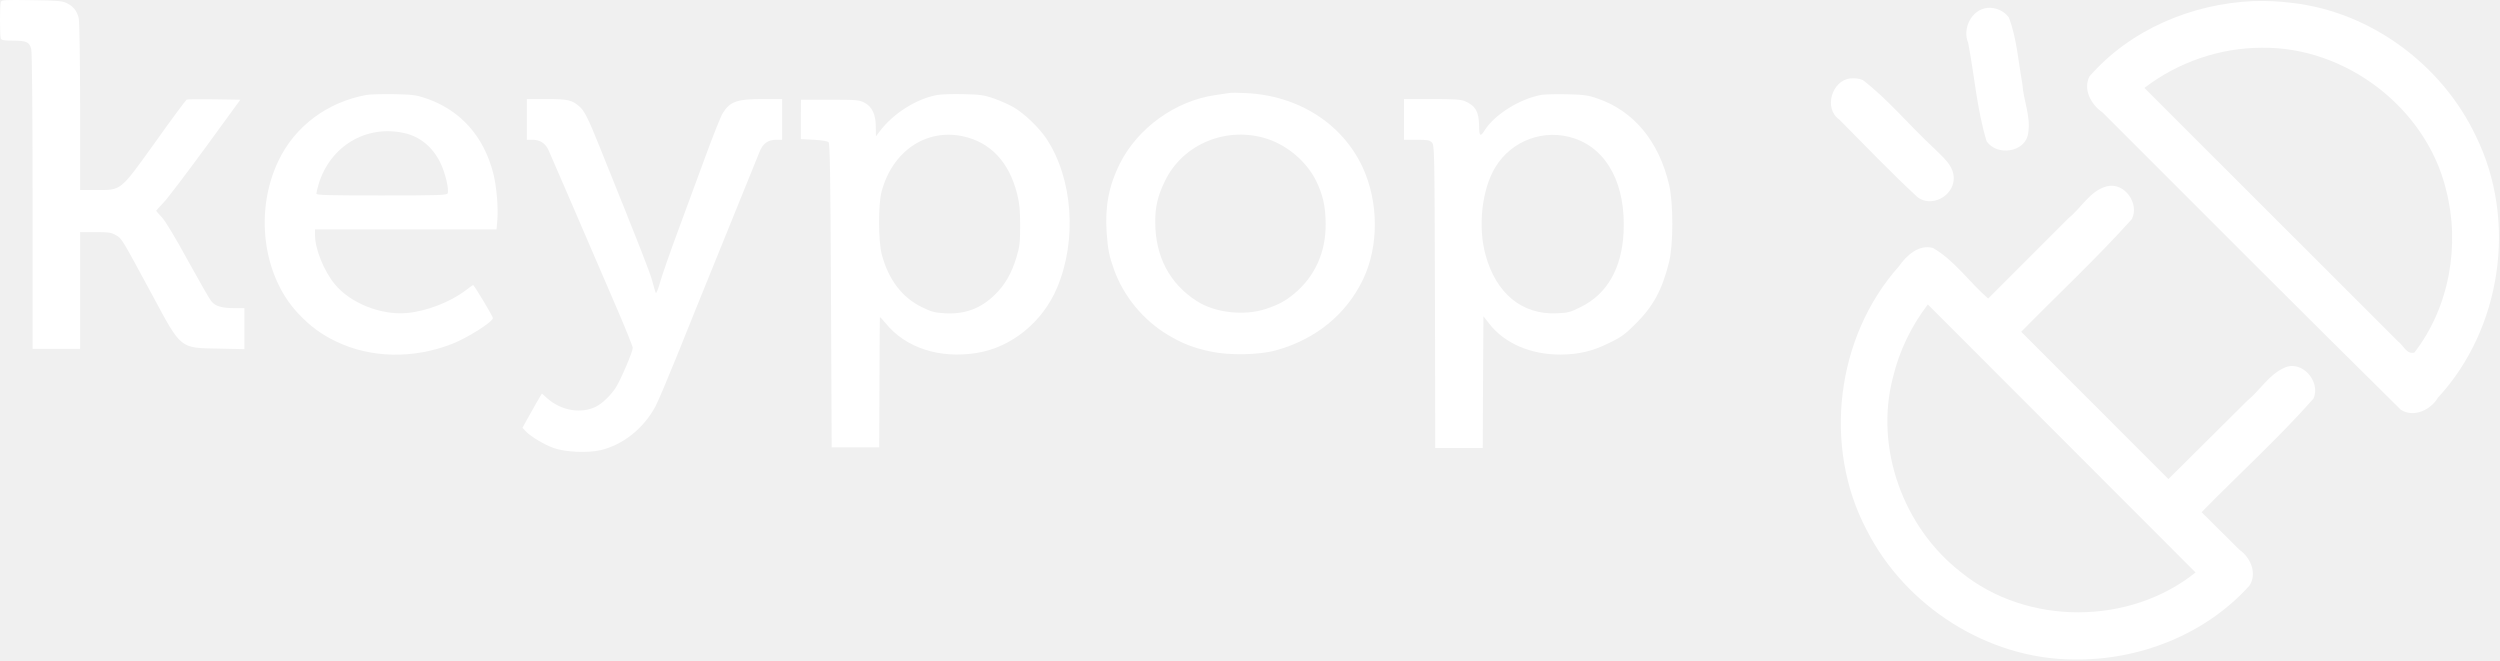
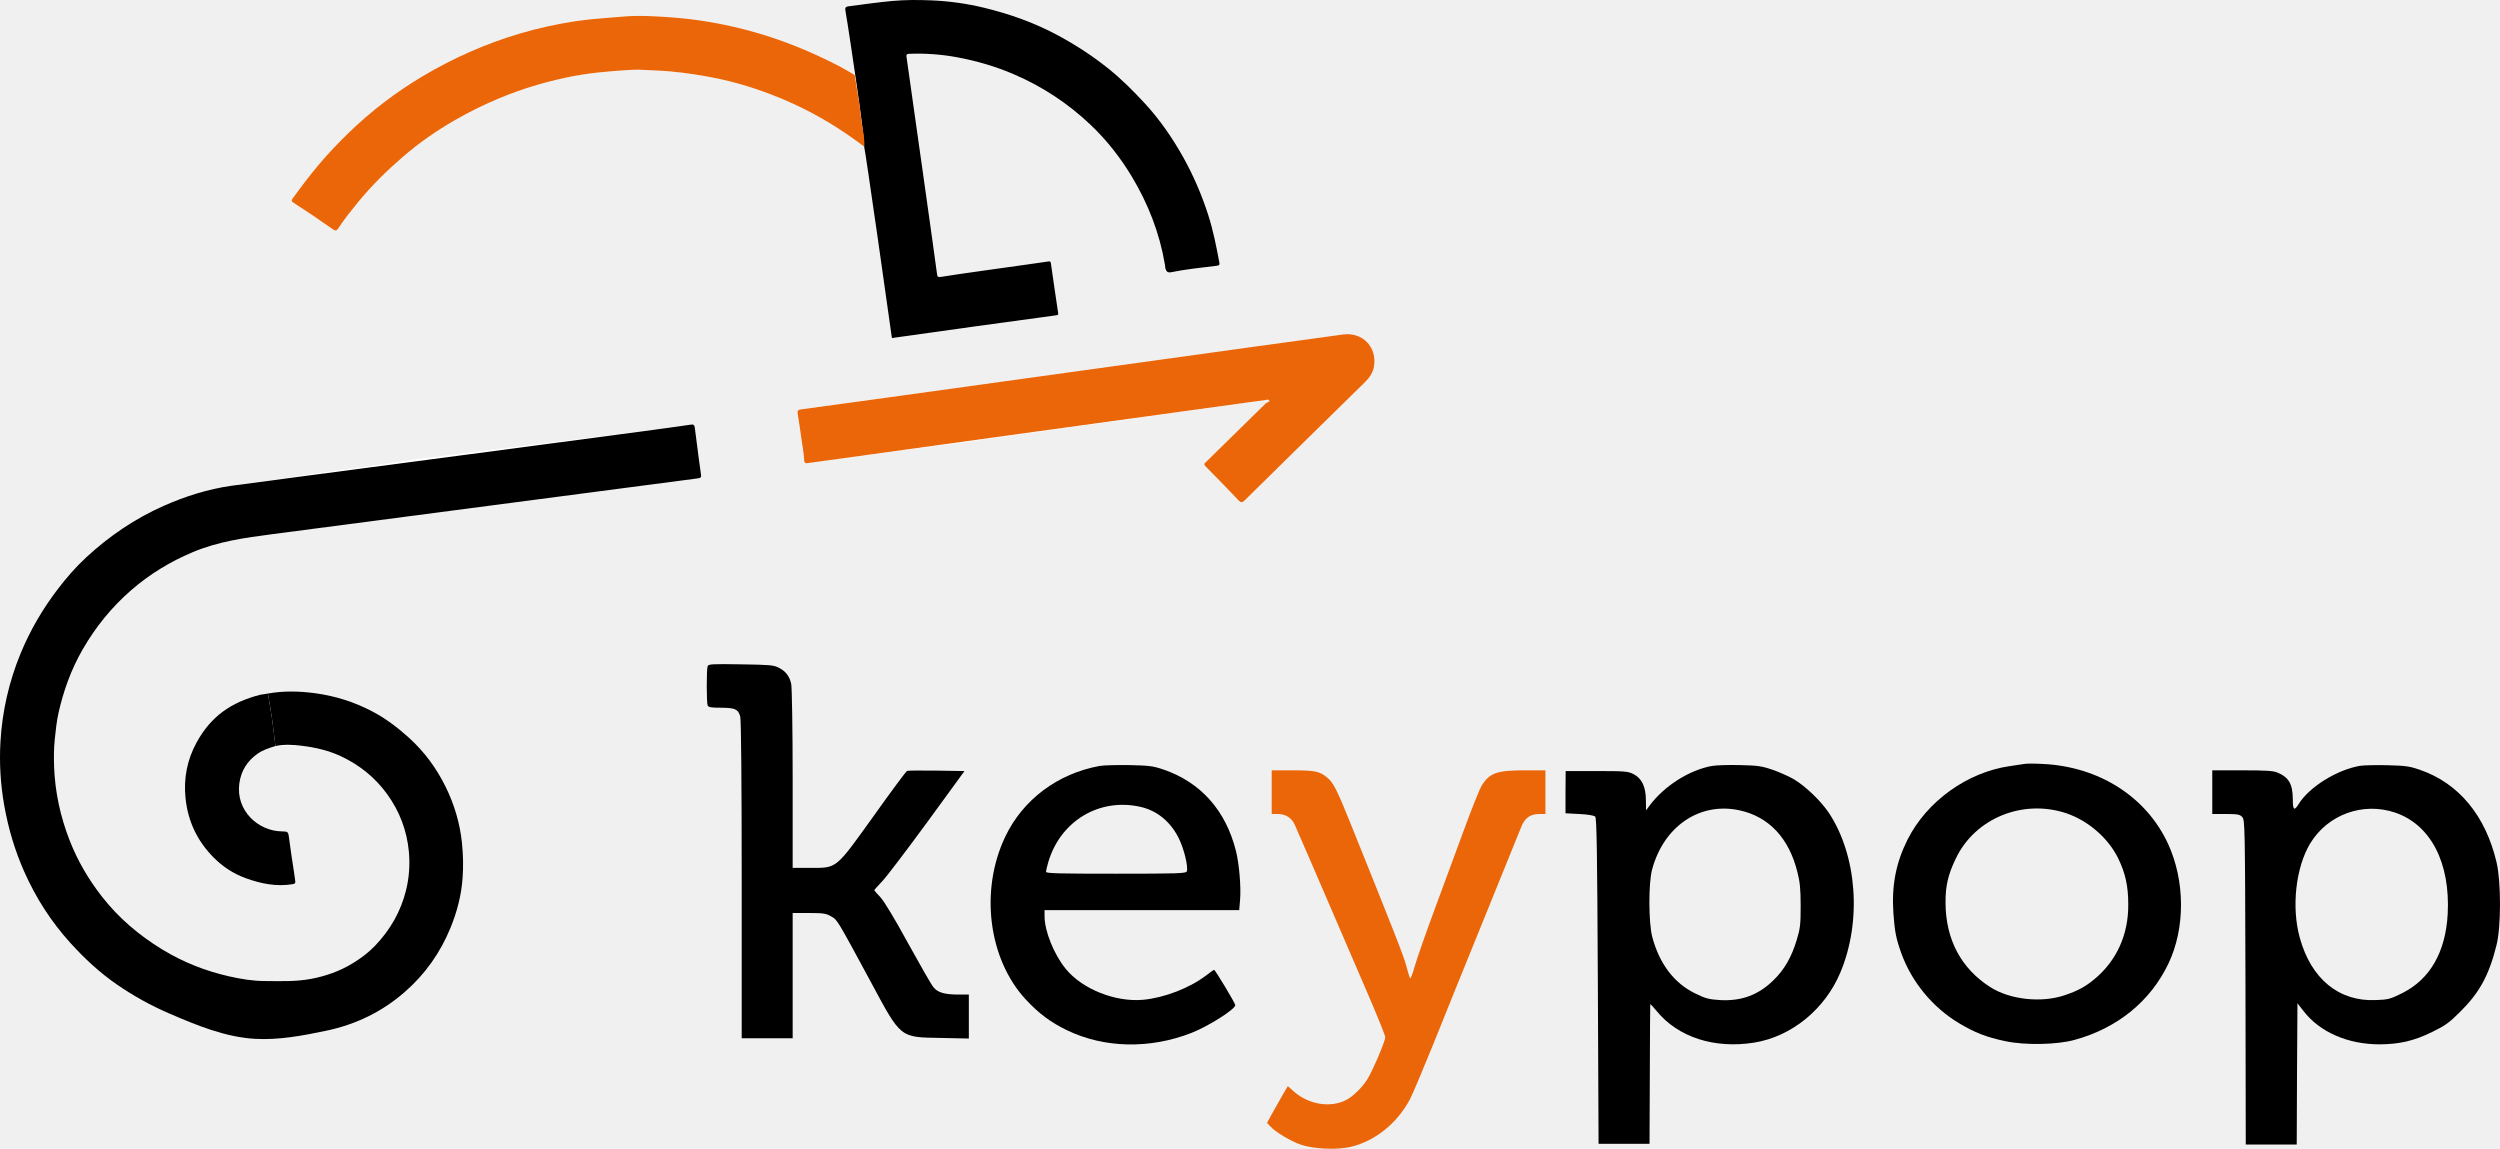
- <svg xmlns="http://www.w3.org/2000/svg" xmlns:xlink="http://www.w3.org/1999/xlink" version="1.0" width="3885.758pt" height="1026.594pt" viewBox="-1 0 3885.757 1026.594" preserveAspectRatio="xMidYMid" id="svg8">
-   <defs id="defs12">
-     <color-profile name="_09D5" xlink:href="../../../../../Windows/system32/spool/drivers/color/Dell_Inspiron_16_Plus_7620_3K_BOE09D5.icm" id="color-profile600" />
-   </defs>
-   <g transform="matrix(0.1,0,0,-0.1,-805.6957,1009.21)" fill="#000000" stroke="none" id="g6">
-     <g id="g30" style="fill:#ffffff;fill-opacity:1;stroke:none;stroke-opacity:1" transform="matrix(10.53155,0,0,-10.53155,19216.504,16078.331)">
-       <g id="g7520" transform="matrix(0.2003966,0,0,-0.2003966,-1168.794,1405.939)" style="fill:#ffffff;fill-opacity:1;stroke-width:0.541">
-         <path d="m 546,4165 c -8,-21 -8,-248 0,-269 5,-13 23,-16 93,-16 97,-1 117,-10 131,-61 6,-21 10,-455 10,-1121 V 1610 h 175 175 v 430 430 h 113 c 97,0 117,-3 151,-23 43,-24 38,-16 271,-447 211,-393 199,-383 483,-388 l 192,-4 v 151 151 h -72 c -94,0 -141,14 -170,49 -14,15 -91,151 -174,301 -91,167 -165,290 -191,318 -24,25 -43,47 -43,49 0,2 25,29 55,61 30,31 169,215 310,407 l 255,350 -192,3 c -106,1 -197,1 -203,-2 -5,-2 -109,-141 -229,-310 -265,-369 -249,-356 -438,-356 h -118 v 613 c 0,336 -5,630 -10,651 -12,53 -38,87 -86,111 -35,18 -63,20 -260,23 -199,3 -222,2 -228,-13 z" id="path7377" style="fill:#ffffff;fill-opacity:1;stroke-width:0.541" />
-         <path d="m 9590,3494 c -14,-2 -59,-9 -100,-15 -293,-42 -570,-241 -703,-505 -80,-160 -110,-315 -97,-506 9,-128 19,-176 55,-276 71,-196 215,-371 396,-479 107,-64 188,-96 317,-123 134,-29 353,-25 474,8 295,80 523,265 647,525 116,243 115,567 -3,823 -150,324 -476,531 -864,548 -53,3 -108,3 -122,0 z m 285,-338 c 152,-51 290,-170 359,-311 49,-101 69,-189 69,-315 2,-208 -80,-388 -232,-514 -64,-53 -116,-81 -206,-111 -160,-54 -376,-30 -511,57 -199,127 -305,327 -306,578 -1,114 17,194 71,305 131,275 458,409 756,311 z" id="path7379" style="fill:#ffffff;fill-opacity:1;stroke-width:0.541" />
-         <path d="m 3238,3480 c -287,-52 -527,-231 -648,-486 -176,-369 -116,-842 143,-1120 89,-95 169,-155 281,-209 256,-124 571,-130 856,-18 117,46 299,162 300,190 0,13 -138,243 -146,243 -2,0 -27,-18 -56,-40 -113,-86 -288,-153 -432,-166 -191,-17 -418,74 -531,213 -80,98 -145,259 -145,360 v 43 h 669 668 l 6,73 c 7,86 -6,245 -29,335 -70,278 -243,471 -499,558 -71,24 -98,27 -235,30 -85,1 -176,-1 -202,-6 z m 281,-281 c 114,-26 206,-101 263,-216 36,-72 66,-197 55,-227 -6,-14 -56,-16 -487,-16 -391,0 -480,2 -480,13 0,7 7,38 16,68 84,282 351,442 633,378 z" id="path7381" style="fill:#ffffff;fill-opacity:1;stroke-width:0.541" />
-         <path d="m 7443,3480 c -154,-28 -324,-135 -426,-270 l -26,-35 -1,70 c 0,92 -28,150 -85,179 -37,19 -58,21 -253,21 h -213 l -1,-145 v -145 l 95,-5 c 59,-3 101,-10 109,-18 10,-10 14,-234 18,-1130 l 5,-1117 h 175 175 l 2,475 c 1,261 2,479 3,483 0,4 19,-16 43,-45 147,-181 397,-262 671,-218 255,41 485,228 591,480 149,352 116,805 -79,1099 -54,80 -158,181 -240,230 -31,18 -95,47 -143,64 -79,27 -103,30 -228,33 -77,2 -163,-1 -192,-6 z m 187,-304 c 204,-43 343,-191 401,-426 17,-67 22,-116 22,-230 0,-129 -3,-155 -27,-235 -36,-119 -85,-204 -159,-276 -104,-102 -220,-145 -367,-137 -77,5 -99,10 -172,46 -144,70 -245,203 -294,387 -26,98 -27,371 -1,465 80,296 326,463 597,406 z" id="path7383" style="fill:#ffffff;fill-opacity:1;stroke-width:0.541" />
-         <path d="m 11895,3481 c -159,-27 -350,-146 -422,-263 -31,-50 -40,-41 -40,36 -1,102 -27,148 -106,181 -29,12 -80,15 -242,15 h -205 v -150 -150 h 93 c 83,0 96,-3 113,-21 18,-20 19,-56 22,-1135 l 2,-1114 h 175 175 l 2,485 3,485 43,-55 c 112,-144 304,-227 522,-227 137,1 236,24 360,85 89,43 118,64 191,137 134,132 200,253 251,459 32,124 32,433 1,567 -75,322 -260,546 -528,638 -69,24 -99,28 -220,31 -77,2 -162,0 -190,-4 z m 243,-322 c 243,-84 377,-344 359,-694 -14,-264 -122,-451 -314,-546 -80,-40 -95,-44 -180,-47 -253,-11 -444,145 -522,428 -58,209 -28,482 71,647 121,200 364,288 586,212 z" id="path7385" style="fill:#ffffff;fill-opacity:1;stroke-width:0.541" />
-         <path d="m 4420,3300 v -150 h 41 c 55,0 95,-25 118,-75 16,-36 170,-390 505,-1169 64,-149 116,-278 116,-289 0,-28 -88,-234 -125,-292 -35,-55 -97,-115 -143,-139 -110,-57 -261,-31 -363,61 l -38,34 -14,-23 c -13,-22 -29,-49 -100,-176 l -29,-53 23,-25 c 37,-40 140,-101 209,-125 87,-30 248,-37 343,-15 166,39 318,161 405,324 17,31 87,197 156,367 68,171 229,567 356,880 127,314 241,594 253,624 25,64 62,91 125,91 h 42 v 150 150 h -144 c -187,0 -239,-18 -292,-102 -14,-21 -70,-161 -125,-311 -55,-150 -148,-400 -205,-556 -58,-156 -117,-326 -132,-378 -14,-51 -29,-88 -32,-81 -4,7 -15,45 -25,83 -15,61 -84,237 -390,996 -83,207 -113,266 -150,296 -54,46 -84,53 -240,53 h -145 z" id="path7387" style="fill:#ffffff;fill-opacity:1;stroke-width:0.541" />
-       </g>
-     </g>
-     <g id="SvgjsG1012" featurekey="nRdZyp-0" transform="matrix(156.2814,0,0,-156.2814,33965.718,12778.304)" fill="#ffffff" style="fill:#ffffff;fill-opacity:1;fill-rule:evenodd">
-       <g id="g12" style="fill:#ffffff;fill-opacity:1;fill-rule:evenodd">
-         <path id="path4" style="fill:#ffffff;fill-opacity:1;fill-rule:evenodd" d="m 43.697,35.715 c -1.689,0.443 -2.527,2.138 -3.814,3.167 -2.667,2.666 -5.331,5.335 -7.999,7.999 -1.867,-1.624 -3.315,-3.772 -5.479,-5.028 -1.423,-0.393 -2.654,0.758 -3.404,1.832 -6.247,7.011 -7.59,17.925 -3.193,26.225 3.844,7.575 12.016,12.812 20.533,12.866 6.509,0.12 13.127,-2.458 17.521,-7.333 0.816,-1.192 0.12,-2.808 -0.971,-3.565 -1.263,-1.246 -2.524,-2.494 -3.778,-3.75 3.693,-3.776 7.624,-7.336 11.123,-11.287 0.777,-1.701 -1.171,-3.926 -2.928,-3.06 -1.527,0.695 -2.389,2.235 -3.657,3.268 -2.612,2.594 -5.222,5.19 -7.835,7.783 -4.882,-4.88 -9.763,-9.761 -14.643,-14.645 3.664,-3.735 7.513,-7.316 11.001,-11.203 0.789,-1.539 -0.73,-3.708 -2.477,-3.267 z M 25.967,47.551 c 8.845,8.861 17.699,17.713 26.547,26.57 -6.564,5.27 -16.764,5.307 -23.31,-0.008 -5.742,-4.433 -8.642,-12.354 -6.78,-19.422 0.631,-2.619 1.827,-5.085 3.463,-7.222 l 0.07,0.072 z" />
-         <path id="path6" style="fill:#ffffff;fill-opacity:1;fill-rule:evenodd" d="m 58.275,17.297 c -6.116,0.259 -12.24,2.824 -16.303,7.479 -0.685,1.291 0.165,2.826 1.268,3.575 9.879,9.876 19.739,19.771 29.681,29.584 1.276,0.834 2.981,0.023 3.69,-1.186 6.349,-6.86 7.925,-17.647 3.775,-26.04 C 77.026,23.632 69.956,18.379 62.143,17.482 60.862,17.311 59.567,17.258 58.275,17.297 Z m 0.824,4.641 c 8.338,-0.122 16.338,5.975 18.32,14.092 1.437,5.499 0.344,11.709 -3.137,16.217 -0.787,0.234 -1.103,-0.742 -1.635,-1.104 C 64.242,42.738 55.832,34.337 47.428,25.932 50.75,23.383 54.906,21.942 59.1,21.938 Z" />
-         <path id="path8" style="fill:#ffffff;fill-opacity:1;fill-rule:evenodd" d="m 18.162,24.988 c -1.831,0.221 -2.653,2.998 -1.088,4.083 2.567,2.588 5.124,5.264 7.776,7.716 1.363,1.059 3.497,-0.045 3.609,-1.721 0.105,-1.406 -1.192,-2.339 -2.068,-3.238 -2.361,-2.186 -4.412,-4.713 -6.975,-6.682 -0.391,-0.173 -0.833,-0.187 -1.254,-0.158 z" />
-         <path id="path10" style="fill:#ffffff;fill-opacity:1;fill-rule:evenodd" d="m 31.816,17.971 c -1.591,0.162 -2.526,2.075 -1.914,3.493 0.623,3.249 0.864,6.581 1.824,9.754 0.982,1.527 3.872,1.147 4.135,-0.757 0.298,-1.668 -0.472,-3.278 -0.573,-4.932 -0.404,-2.202 -0.542,-4.485 -1.338,-6.59 -0.47,-0.672 -1.325,-1.033 -2.135,-0.969 z" />
-       </g>
+ <svg xmlns="http://www.w3.org/2000/svg" version="1.1" id="Calque_1" x="0px" y="0px" viewBox="0 0 1860.943 855.084" xml:space="preserve" width="1860.943" height="855.084">
+   <defs id="defs1197" />
+   <style type="text/css" id="style1164">
+ 	.st0{fill:#FFFFFF;}
+ 	.st1{fill:#009FE3;}
+ </style>
+   <g id="g1178" transform="translate(-1017.904,-747.5425)">
+     <path class="st0" d="m 1654.11,803.35 c -3.89,-2.23 -7.7,-4.62 -11.68,-6.67 -20.08,-10.36 -40.83,-18.96 -62.63,-25.15 -20.45,-5.81 -41.25,-9.58 -62.35,-11.1 -12.23,-0.88 -24.54,-1.62 -36.95,-0.46 -11.42,1.06 -22.89,1.6 -34.26,3.35 -14.18,2.19 -28.16,5.22 -41.91,9.34 -25.19,7.54 -49.07,18.12 -71.64,31.53 -19.98,11.87 -38.39,25.91 -55.1,42.1 -7.74,7.51 -15.17,15.31 -22.16,23.55 -6.84,8.06 -13.17,16.46 -19.36,25 -1.06,1.45 -1.67,2.31 0.58,3.75 9.81,6.31 19.46,12.87 29,19.59 1.96,1.38 2.9,1.14 4,-0.54 4.45,-6.78 9.5,-13.08 14.62,-19.37 10.06,-12.34 21.36,-23.46 33.35,-33.82 11.96,-10.33 24.93,-19.41 38.63,-27.31 10.9,-6.28 22.18,-11.84 33.84,-16.68 15.9,-6.59 32.23,-11.52 49.05,-15.14 16.18,-3.48 32.57,-4.88 49.01,-5.81 5.93,-0.34 11.93,0.28 17.89,0.5 13.58,0.51 26.91,2.36 40.23,4.82 21.39,3.96 41.86,10.75 61.61,19.71 19.01,8.62 36.69,19.51 53.32,32.13 0.62,0.84 0.84,1.76 0.97,2.83 0.96,7.98 1.73,16 3.2,23.88 1.91,10.28 2.87,20.68 4.54,30.99 1.33,8.19 2.07,16.47 3.24,24.68 1.47,10.33 3.14,20.64 4.65,30.97 1.36,9.33 2.67,18.67 3.9,28.02 0.23,1.77 0.79,1.08 1.95,0.89 4.66,-0.79 9.37,-1.22 14.06,-1.85 6.07,-0.81 12.13,-1.66 18.18,-2.53 8.57,-1.23 17.14,-2.52 25.72,-3.73 6.32,-0.89 12.65,-1.65 18.97,-2.54 8.58,-1.21 17.14,-2.53 25.71,-3.73 6.07,-0.85 12.15,-1.61 18.23,-2.35 1.11,-0.13 1.25,-0.71 1.12,-1.57 -1.82,-12.34 -3.7,-24.68 -5.41,-37.03 -0.28,-2.03 -1.54,-1.48 -2.52,-1.35 -5.3,0.7 -10.58,1.53 -15.87,2.28 -6.06,0.86 -12.12,1.68 -18.18,2.55 -8.57,1.23 -17.14,2.5 -25.72,3.73 -6.44,0.92 -12.92,1.61 -19.3,2.81 -2.39,0.45 -3.03,-0.08 -3.2,-2.26 -0.22,-2.93 -0.53,-5.87 -0.94,-8.78 -1.21,-8.58 -2.49,-17.14 -3.74,-25.71 -0.96,-6.55 -1.96,-13.1 -2.89,-19.65 -1.15,-8.08 -2.29,-16.16 -3.37,-24.24 -0.88,-6.58 -1.59,-13.19 -2.52,-19.76 -1.19,-8.45 -2.52,-16.87 -3.77,-25.31 -0.98,-6.68 -1.92,-13.37 -2.88,-20.05 -0.87,-6.05 -1.74,-12.11 -2.62,-18.16 -0.21,-1.46 0.26,-2 1.88,-2.07 12.05,-0.49 24.08,0.39 35.85,2.58 14.6,2.72 28.84,6.88 42.6,12.83 21.13,9.13 39.96,21.58 56.59,37.33 11.94,11.31 22.07,24.14 30.59,38.28 12.39,20.54 20.94,42.43 24.9,66.15 0.26,1.55 -2.29,6.84 4.34,5.46 11.21,-2.33 22.68,-3.41 34.06,-4.85 1.63,-0.21 2.46,-0.45 2.13,-2.2 -2.26,-12.04 -4.6,-24.06 -8.37,-35.76 -4.81,-14.9 -10.94,-29.19 -18.59,-42.88 -8.1,-14.48 -17.49,-28.06 -28.71,-40.21 -8.43,-9.14 -17.25,-17.96 -27.03,-25.79 -11.51,-9.23 -23.77,-17.21 -36.7,-24.25 -17.71,-9.64 -36.53,-16.35 -56.07,-21.06 -12.79,-3.08 -25.86,-4.89 -38.97,-5.43 -9.7,-0.4 -19.46,-0.43 -29.23,0.46 -10.84,0.99 -21.57,2.59 -32.34,3.95 -3.02,0.38 -2.56,1.82 -2.33,3.54 0.4,3.02 1,6.01 1.47,9.03 0.99,6.41 2.02,12.83 2.91,19.25 0.86,6.41 1.61,12.86 2.42,19.29 z m -431.16,499.53 c 6.53,0.4 12.95,-1.05 19.63,-0.22 10.05,1.25 19.69,3.44 28.81,7.67 14.03,6.51 25.79,15.93 34.86,28.53 9.2,12.79 14.6,27.17 16.03,42.74 0.86,9.45 0.24,18.96 -2.07,28.41 -3.93,16.1 -11.92,29.85 -23.21,41.61 -4.8,4.99 -10.47,9.25 -16.51,12.93 -9.72,5.92 -20.19,9.62 -31.31,11.67 -11.42,2.11 -22.98,1.62 -34.5,1.55 -8.85,-0.05 -17.59,-1.53 -26.17,-3.47 -17.67,-3.98 -34.36,-10.59 -49.87,-20.06 -17.22,-10.51 -32.41,-23.4 -44.82,-39.3 -9.97,-12.77 -18.14,-26.68 -24.06,-41.86 -6.88,-17.66 -10.88,-35.92 -11.56,-54.83 -0.25,-6.84 -0.23,-13.71 0.52,-20.61 0.7,-6.49 1.33,-13.02 2.74,-19.33 3.73,-16.64 9.48,-32.59 18.05,-47.46 9.61,-16.67 21.51,-31.36 36.07,-44.01 13.71,-11.93 28.95,-21.16 45.64,-28.22 18.9,-7.99 38.94,-10.81 59.04,-13.42 6.46,-0.84 12.93,-1.58 19.37,-2.5 8.44,-1.2 16.86,-2.58 25.31,-3.76 6.45,-0.9 12.88,-1.88 19.37,-2.58 8.21,-0.89 16.33,-2.67 24.53,-3.66 8.5,-1.02 16.93,-2.49 25.46,-3.35 10.24,-1.04 192.99,-24.38 203.21,-25.76 1.9,-0.26 2.53,-0.7 2.28,-2.5 -0.54,-3.79 -1.07,-7.57 -1.57,-11.37 -1.06,-8.1 -2.11,-16.2 -3.15,-24.3 -0.19,-1.45 -1.04,-2.14 -2.4,-1.89 -9.27,1.74 -191.27,23.97 -200.6,25.23 -12.11,1.64 -24.16,3.68 -36.26,5.4 -10.11,1.44 -20.26,2.55 -30.37,3.99 -12.1,1.72 -24.16,3.68 -36.26,5.44 -12.99,1.89 -26,3.64 -38.99,5.51 -17.46,2.51 -34.13,7.76 -50.23,14.87 -21.46,9.48 -40.6,22.48 -57.8,38.37 -7.8,7.2 -14.76,15.23 -21.18,23.63 -11.3,14.79 -20.67,30.76 -27.77,48.05 -8.65,21.06 -13.65,43 -14.95,65.62 -0.91,15.84 0.03,31.68 2.82,47.46 3.03,17.13 7.9,33.57 14.95,49.43 8.61,19.39 19.96,37.08 34.17,52.76 10.48,11.57 21.91,22.25 34.86,31.15 12.19,8.38 25.03,15.51 38.63,21.39 20.41,8.83 41.73,17.63 63.79,18.96 17.75,1.06 35.62,-2.31 53.32,-6.03 22.06,-4.64 41.63,-14.14 58.47,-28.87 15.08,-13.19 26.49,-29.25 34.09,-47.94 4.8,-11.82 8,-24.07 8.9,-36.69 0.61,-8.61 0.46,-17.35 -0.43,-26.08 -1.52,-14.94 -5.78,-29.04 -12.34,-42.32 -6.73,-13.6 -15.65,-25.75 -27.05,-36.09 -8.46,-7.67 -17.43,-14.5 -27.51,-19.77 -13.41,-7.01 -27.6,-11.52 -42.71,-13.51 -11.71,-1.55 -23.26,-1.83 -34.87,0.27 -1.62,-0.57 -3.03,0.34 -4.53,0.65 -21.73,4.46 -38.07,16.55 -48.61,35.85 -6.94,12.71 -9.71,26.48 -8.21,41.26 1.77,17.42 8.81,32.09 20.93,44.31 6.72,6.78 14.69,12.03 23.78,15.35 11.38,4.16 22.98,6.49 35.17,4.48 1.61,-0.27 2.01,-0.87 1.84,-2.23 -0.3,-2.29 -0.63,-4.58 -0.97,-6.86 -1.24,-8.38 -2.63,-16.73 -3.66,-25.13 -0.58,-4.74 -0.68,-5.02 -5.37,-5.07 -17.63,-0.2 -34.56,-15.52 -31.6,-35.97 1.33,-9.22 5.78,-16.3 13.3,-21.67 4.11,-2.91 8.78,-4.43 13.53,-5.85 z M 1962.02,1045 c 0.33,0.4 0.66,0.8 0.98,1.19 -1.12,0.67 -2.42,1.15 -3.32,2.03 -14.56,14.22 -29.08,28.49 -43.59,42.77 -1.07,1.05 -2.81,1.72 -0.71,3.82 8.21,8.19 16.25,16.56 24.23,24.97 1.79,1.88 2.81,2.21 4.88,0.17 11.43,-11.25 22.6,-22.76 34.26,-33.8 18.76,-17.76 36.86,-36.23 55.35,-54.28 3.37,-3.29 5.8,-6.98 6.56,-11.52 2.43,-14.66 -8.7,-25.56 -22.68,-23.87 -10.44,1.27 -20.82,3.05 -31.24,4.52 -8.14,1.15 -16.31,2.13 -24.46,3.28 -10.42,1.47 -20.82,3.09 -31.23,4.57 -8.14,1.15 -16.31,2.12 -24.46,3.28 -10.42,1.47 -20.82,3.09 -31.23,4.57 -8.14,1.15 -16.31,2.14 -24.46,3.27 -8.77,1.22 -17.52,2.57 -26.29,3.79 -8.27,1.16 -16.56,2.17 -24.83,3.34 -8.26,1.18 -16.47,2.64 -24.74,3.68 -8.42,1.06 -16.78,2.51 -25.24,3.36 -8.28,0.83 -94.45,12.33 -102.69,13.55 -10.92,1.61 -21.83,3.3 -32.79,4.59 -3,0.35 -2.91,1.53 -2.56,3.73 1.05,6.59 2.03,13.19 2.93,19.8 0.61,4.46 1.54,8.87 1.77,13.4 0.05,0.97 -0.19,3.54 2.41,3.12 3.91,-0.64 7.81,-1.38 11.73,-1.95 8.13,-1.19 94.25,-12.12 102.39,-13.26 6.74,-0.94 13.48,-1.87 20.22,-2.81 8.14,-1.15 16.27,-2.31 24.41,-3.46 8.64,-1.22 17.29,-2.45 25.93,-3.66 8.14,-1.14 16.28,-2.28 24.43,-3.4 6.62,-0.91 13.25,-1.75 19.86,-2.68 8.26,-1.17 16.51,-2.41 24.77,-3.6 8.64,-1.24 17.28,-2.48 25.92,-3.7 8.01,-1.13 16.03,-2.24 24.04,-3.36 6.87,-0.96 13.73,-1.93 20.6,-2.87 6.28,-0.88 12.56,-1.73 18.85,-2.58 z" id="path1166" />
+     <path d="m 1217.33,1263.79 c 11.61,-2.09 23.16,-1.81 34.87,-0.27 15.11,2 29.3,6.5 42.71,13.51 10.08,5.27 19.04,12.1 27.51,19.77 11.4,10.34 20.32,22.49 27.05,36.09 6.56,13.27 10.82,27.38 12.34,42.32 0.89,8.73 1.05,17.47 0.43,26.08 -0.9,12.62 -4.09,24.87 -8.9,36.69 -7.6,18.7 -19,34.75 -34.09,47.94 -16.84,14.73 -36.4,24.23 -58.47,28.87 -17.7,3.72 -35.58,7.09 -53.32,6.03 -22.05,-1.32 -43.37,-10.13 -63.79,-18.96 -13.6,-5.88 -26.44,-13 -38.63,-21.39 -12.96,-8.91 -24.38,-19.58 -34.86,-31.15 -14.21,-15.68 -25.55,-33.38 -34.17,-52.76 -7.04,-15.85 -11.92,-32.29 -14.95,-49.43 -2.79,-15.78 -3.73,-31.62 -2.82,-47.46 1.3,-22.62 6.31,-44.56 14.95,-65.62 7.1,-17.28 16.47,-33.26 27.77,-48.05 6.42,-8.4 13.38,-16.43 21.18,-23.63 17.2,-15.89 36.33,-28.89 57.8,-38.37 16.11,-7.11 32.77,-12.36 50.23,-14.87 12.99,-1.87 333.2,-43.83 342.47,-45.57 1.36,-0.25 2.21,0.44 2.4,1.89 1.04,8.1 2.08,16.2 3.15,24.3 0.5,3.79 1.03,7.58 1.57,11.37 0.25,1.79 -0.38,2.24 -2.28,2.5 -10.21,1.38 -310.78,40.76 -317.24,41.6 -20.1,2.61 -40.14,5.42 -59.04,13.42 -16.69,7.06 -31.93,16.3 -45.64,28.22 -14.55,12.66 -26.45,27.34 -36.07,44.01 -8.57,14.87 -14.33,30.81 -18.05,47.46 -1.41,6.31 -2.04,12.84 -2.74,19.33 -0.74,6.9 -0.77,13.77 -0.52,20.61 0.69,18.91 4.68,37.17 11.56,54.83 5.92,15.19 14.09,29.09 24.06,41.86 12.41,15.9 27.6,28.79 44.82,39.3 15.51,9.47 32.2,16.08 49.87,20.06 8.58,1.93 17.32,3.41 26.17,3.47 11.52,0.07 23.08,0.56 34.5,-1.55 11.11,-2.05 21.59,-5.75 31.31,-11.67 6.05,-3.68 11.72,-7.93 16.51,-12.93 11.29,-11.76 19.28,-25.51 23.21,-41.61 2.31,-9.45 2.93,-18.96 2.07,-28.41 -1.42,-15.57 -6.83,-29.95 -16.03,-42.74 -9.07,-12.61 -20.83,-22.03 -34.86,-28.53 -9.12,-4.23 -18.76,-6.43 -28.81,-7.67 -6.68,-0.83 -13.21,-1.19 -19.63,0.22 -0.84,-6.81 -1.58,-13.63 -2.55,-20.42 -0.88,-6.26 -2.02,-12.46 -3.05,-18.69 z" id="path1168" />
+     <path d="m 1648.74,764.79 c -0.47,-3.01 -1.07,-6.01 -1.47,-9.03 -0.23,-1.72 -0.69,-3.16 2.33,-3.54 10.78,-1.36 21.5,-2.96 32.34,-3.95 9.77,-0.89 19.53,-0.86 29.23,-0.46 13.11,0.54 26.19,2.35 38.97,5.43 19.53,4.7 38.36,11.42 56.07,21.06 12.93,7.04 25.19,15.02 36.7,24.25 9.78,7.83 18.59,16.66 27.03,25.79 11.22,12.15 20.61,25.73 28.71,40.21 7.65,13.68 13.79,27.98 18.59,42.88 3.77,11.7 6.11,23.71 8.37,35.76 0.33,1.75 -0.5,2 -2.13,2.2 -11.38,1.44 -22.85,2.52 -34.06,4.85 -4.36,0.75 -4.09,-3.91 -4.34,-5.46 -3.96,-23.72 -12.51,-45.61 -24.9,-66.15 -8.52,-14.13 -18.65,-26.96 -30.59,-38.28 -16.63,-15.76 -35.46,-28.2 -56.59,-37.33 -13.77,-5.95 -28,-10.11 -42.6,-12.83 -11.78,-2.19 -23.8,-3.07 -35.85,-2.58 -1.61,0.07 -2.09,0.61 -1.88,2.07 0.88,6.05 22.5,158.74 22.72,161.67 0.16,2.18 0.8,2.71 3.2,2.26 6.39,-1.2 57.14,-8.22 63.2,-9.08 5.29,-0.75 10.57,-1.59 15.87,-2.28 0.98,-0.13 2.24,-0.68 2.52,1.35 1.72,12.36 3.6,24.69 5.41,37.03 0.13,0.86 -0.02,1.43 -1.12,1.57 -6.08,0.74 -116.21,15.94 -120.87,16.73 -1.16,0.2 -1.72,0.89 -1.95,-0.89 -1.23,-9.35 -19.87,-140.52 -20.49,-141.37 0.58,-7.48 -11.42,-85.46 -12.42,-91.88 z" id="path1170" />
+     <path class="st1" d="m 1654.11,803.35 c 1.6,10.42 3.6,20.8 4.65,31.27 0.74,7.36 2.98,14.56 2.41,22.06 -16.62,-12.62 -34.31,-23.51 -53.32,-32.13 -19.75,-8.96 -40.22,-15.75 -61.61,-19.71 -13.32,-2.46 -26.65,-4.31 -40.23,-4.82 -5.96,-0.22 -11.95,-0.84 -17.89,-0.5 -16.44,0.93 -32.83,2.34 -49.01,5.81 -16.82,3.62 -33.15,8.55 -49.05,15.14 -11.66,4.83 -22.94,10.4 -33.84,16.68 -13.7,7.89 -26.68,16.98 -38.63,27.31 -11.99,10.36 -23.29,21.48 -33.35,33.82 -5.12,6.29 -10.17,12.59 -14.62,19.37 -1.11,1.69 -2.05,1.92 -4,0.54 -9.54,-6.71 -19.19,-13.28 -29,-19.59 -2.24,-1.44 -1.64,-2.3 -0.58,-3.75 6.19,-8.53 12.53,-16.94 19.36,-25 7,-8.24 14.42,-16.05 22.16,-23.55 16.71,-16.19 35.11,-30.23 55.1,-42.1 22.57,-13.41 46.44,-24 71.64,-31.53 13.75,-4.11 27.73,-7.15 41.91,-9.34 11.37,-1.75 22.84,-2.29 34.26,-3.35 12.41,-1.16 24.72,-0.41 36.95,0.46 21.1,1.52 41.91,5.29 62.35,11.1 21.8,6.19 42.55,14.79 62.63,25.15 4.01,2.05 7.82,4.43 11.71,6.66 z" id="path1172" style="fill:#eb6608;fill-opacity:1" />
+     <path class="st1" d="m 1962.02,1045 c -6.29,0.85 -339.24,46.68 -343.15,47.31 -2.6,0.42 -2.36,-2.15 -2.41,-3.12 -0.23,-4.53 -1.17,-8.94 -1.77,-13.4 -0.9,-6.61 -1.88,-13.21 -2.93,-19.8 -0.35,-2.19 -0.44,-3.37 2.56,-3.73 10.96,-1.28 393.23,-54.52 403.67,-55.79 13.98,-1.7 25.11,9.2 22.68,23.87 -0.75,4.54 -3.19,8.23 -6.56,11.52 -18.49,18.05 -78.18,76.83 -89.62,88.08 -2.07,2.04 -3.09,1.71 -4.88,-0.17 -7.98,-8.41 -16.02,-16.78 -24.23,-24.97 -2.1,-2.09 -0.36,-2.77 0.71,-3.82 14.51,-14.28 29.02,-28.54 43.59,-42.77 0.91,-0.88 2.21,-1.36 3.32,-2.03 -0.32,-0.38 -0.65,-0.78 -0.98,-1.18 z" id="path1174" style="fill:#eb6608;fill-opacity:1" />
+     <path d="m 1217.33,1263.79 c 0,0 2.17,12.43 3.07,18.67 0.97,6.79 1.71,13.61 2.55,20.42 -4.75,1.42 -9.42,2.93 -13.54,5.88 -7.52,5.37 -11.97,12.45 -13.3,21.67 -2.96,20.45 13.97,35.77 31.6,35.97 4.69,0.05 4.79,0.33 5.37,5.07 1.03,8.4 2.42,16.76 3.66,25.13 0.34,2.29 0.68,4.57 0.97,6.86 0.17,1.36 -0.23,1.96 -1.84,2.23 -12.19,2.01 -23.79,-0.32 -35.17,-4.48 -9.09,-3.32 -17.06,-8.58 -23.78,-15.35 -12.12,-12.22 -19.16,-26.89 -20.93,-44.31 -1.5,-14.78 1.27,-28.55 8.21,-41.26 10.54,-19.31 25.5,-29.94 47.24,-35.56 1.49,-0.3 5.89,-0.94 5.89,-0.94 z" id="path1176" />
+   </g>
+   <g transform="matrix(0.5408288,0,0,0.5408288,1099.69,186.9809)" id="g16" style="fill:#000000;fill-opacity:1">
+     <g transform="matrix(0.2004,0,0,-0.2004,-1168.8,1405.9)" fill="#fff" stroke-width="0.541" id="g14" style="fill:#000000;fill-opacity:1">
+       <path d="m 546,4165 c -8,-21 -8,-248 0,-269 5,-13 23,-16 93,-16 97,-1 117,-10 131,-61 6,-21 10,-455 10,-1121 V 1610 h 350 v 860 h 113 c 97,0 117,-3 151,-23 43,-24 38,-16 271,-447 211,-393 199,-383 483,-388 l 192,-4 v 302 h -72 c -94,0 -141,14 -170,49 -14,15 -91,151 -174,301 -91,167 -165,290 -191,318 -24,25 -43,47 -43,49 0,2 25,29 55,61 30,31 169,215 310,407 l 255,350 -192,3 c -106,1 -197,1 -203,-2 -5,-2 -109,-141 -229,-310 -265,-369 -249,-356 -438,-356 h -118 v 613 c 0,336 -5,630 -10,651 -12,53 -38,87 -86,111 -35,18 -63,20 -260,23 -199,3 -222,2 -228,-13 z" id="path2" style="fill:#000000;fill-opacity:1" />
+       <path d="m 9590,3494 c -14,-2 -59,-9 -100,-15 -293,-42 -570,-241 -703,-505 -80,-160 -110,-315 -97,-506 9,-128 19,-176 55,-276 71,-196 215,-371 396,-479 107,-64 188,-96 317,-123 134,-29 353,-25 474,8 295,80 523,265 647,525 116,243 115,567 -3,823 -150,324 -476,531 -864,548 -53,3 -108,3 -122,0 z m 285,-338 c 152,-51 290,-170 359,-311 49,-101 69,-189 69,-315 2,-208 -80,-388 -232,-514 -64,-53 -116,-81 -206,-111 -160,-54 -376,-30 -511,57 -199,127 -305,327 -306,578 -1,114 17,194 71,305 131,275 458,409 756,311 z" id="path4" style="fill:#000000;fill-opacity:1" />
+       <path d="m 3238,3480 c -287,-52 -527,-231 -648,-486 -176,-369 -116,-842 143,-1120 89,-95 169,-155 281,-209 256,-124 571,-130 856,-18 117,46 299,162 300,190 0,13 -138,243 -146,243 -2,0 -27,-18 -56,-40 -113,-86 -288,-153 -432,-166 -191,-17 -418,74 -531,213 -80,98 -145,259 -145,360 v 43 h 1337 l 6,73 c 7,86 -6,245 -29,335 -70,278 -243,471 -499,558 -71,24 -98,27 -235,30 -85,1 -176,-1 -202,-6 z m 281,-281 c 114,-26 206,-101 263,-216 36,-72 66,-197 55,-227 -6,-14 -56,-16 -487,-16 -391,0 -480,2 -480,13 0,7 7,38 16,68 84,282 351,442 633,378 z" id="path6" style="fill:#000000;fill-opacity:1" />
+       <path d="m 7443,3480 c -154,-28 -324,-135 -426,-270 l -26,-35 -1,70 c 0,92 -28,150 -85,179 -37,19 -58,21 -253,21 h -213 l -1,-145 v -145 l 95,-5 c 59,-3 101,-10 109,-18 10,-10 14,-234 18,-1130 l 5,-1117 h 350 l 2,475 c 1,261 2,479 3,483 0,4 19,-16 43,-45 147,-181 397,-262 671,-218 255,41 485,228 591,480 149,352 116,805 -79,1099 -54,80 -158,181 -240,230 -31,18 -95,47 -143,64 -79,27 -103,30 -228,33 -77,2 -163,-1 -192,-6 z m 187,-304 c 204,-43 343,-191 401,-426 17,-67 22,-116 22,-230 0,-129 -3,-155 -27,-235 -36,-119 -85,-204 -159,-276 -104,-102 -220,-145 -367,-137 -77,5 -99,10 -172,46 -144,70 -245,203 -294,387 -26,98 -27,371 -1,465 80,296 326,463 597,406 z" id="path8" style="fill:#000000;fill-opacity:1" />
+       <path d="m 11895,3481 c -159,-27 -350,-146 -422,-263 -31,-50 -40,-41 -40,36 -1,102 -27,148 -106,181 -29,12 -80,15 -242,15 h -205 v -300 h 93 c 83,0 96,-3 113,-21 18,-20 19,-56 22,-1135 l 2,-1114 h 350 l 2,485 3,485 43,-55 c 112,-144 304,-227 522,-227 137,1 236,24 360,85 89,43 118,64 191,137 134,132 200,253 251,459 32,124 32,433 1,567 -75,322 -260,546 -528,638 -69,24 -99,28 -220,31 -77,2 -162,0 -190,-4 z m 243,-322 c 243,-84 377,-344 359,-694 -14,-264 -122,-451 -314,-546 -80,-40 -95,-44 -180,-47 -253,-11 -444,145 -522,428 -58,209 -28,482 71,647 121,200 364,288 586,212 z" id="path10" style="fill:#000000;fill-opacity:1" />
+       <path d="m 4420,3300 v -150 h 41 c 55,0 95,-25 118,-75 16,-36 170,-390 505,-1169 64,-149 116,-278 116,-289 0,-28 -88,-234 -125,-292 -35,-55 -97,-115 -143,-139 -110,-57 -261,-31 -363,61 l -38,34 -14,-23 c -13,-22 -29,-49 -100,-176 l -29,-53 23,-25 c 37,-40 140,-101 209,-125 87,-30 248,-37 343,-15 166,39 318,161 405,324 17,31 87,197 156,367 68,171 229,567 356,880 127,314 241,594 253,624 25,64 62,91 125,91 h 42 v 300 h -144 c -187,0 -239,-18 -292,-102 -14,-21 -70,-161 -125,-311 -55,-150 -148,-400 -205,-556 -58,-156 -117,-326 -132,-378 -14,-51 -29,-88 -32,-81 -4,7 -15,45 -25,83 -15,61 -84,237 -390,996 -83,207 -113,266 -150,296 -54,46 -84,53 -240,53 h -145 z" id="path12" style="fill:#eb6608;fill-opacity:1" />
    </g>
  </g>
</svg>
